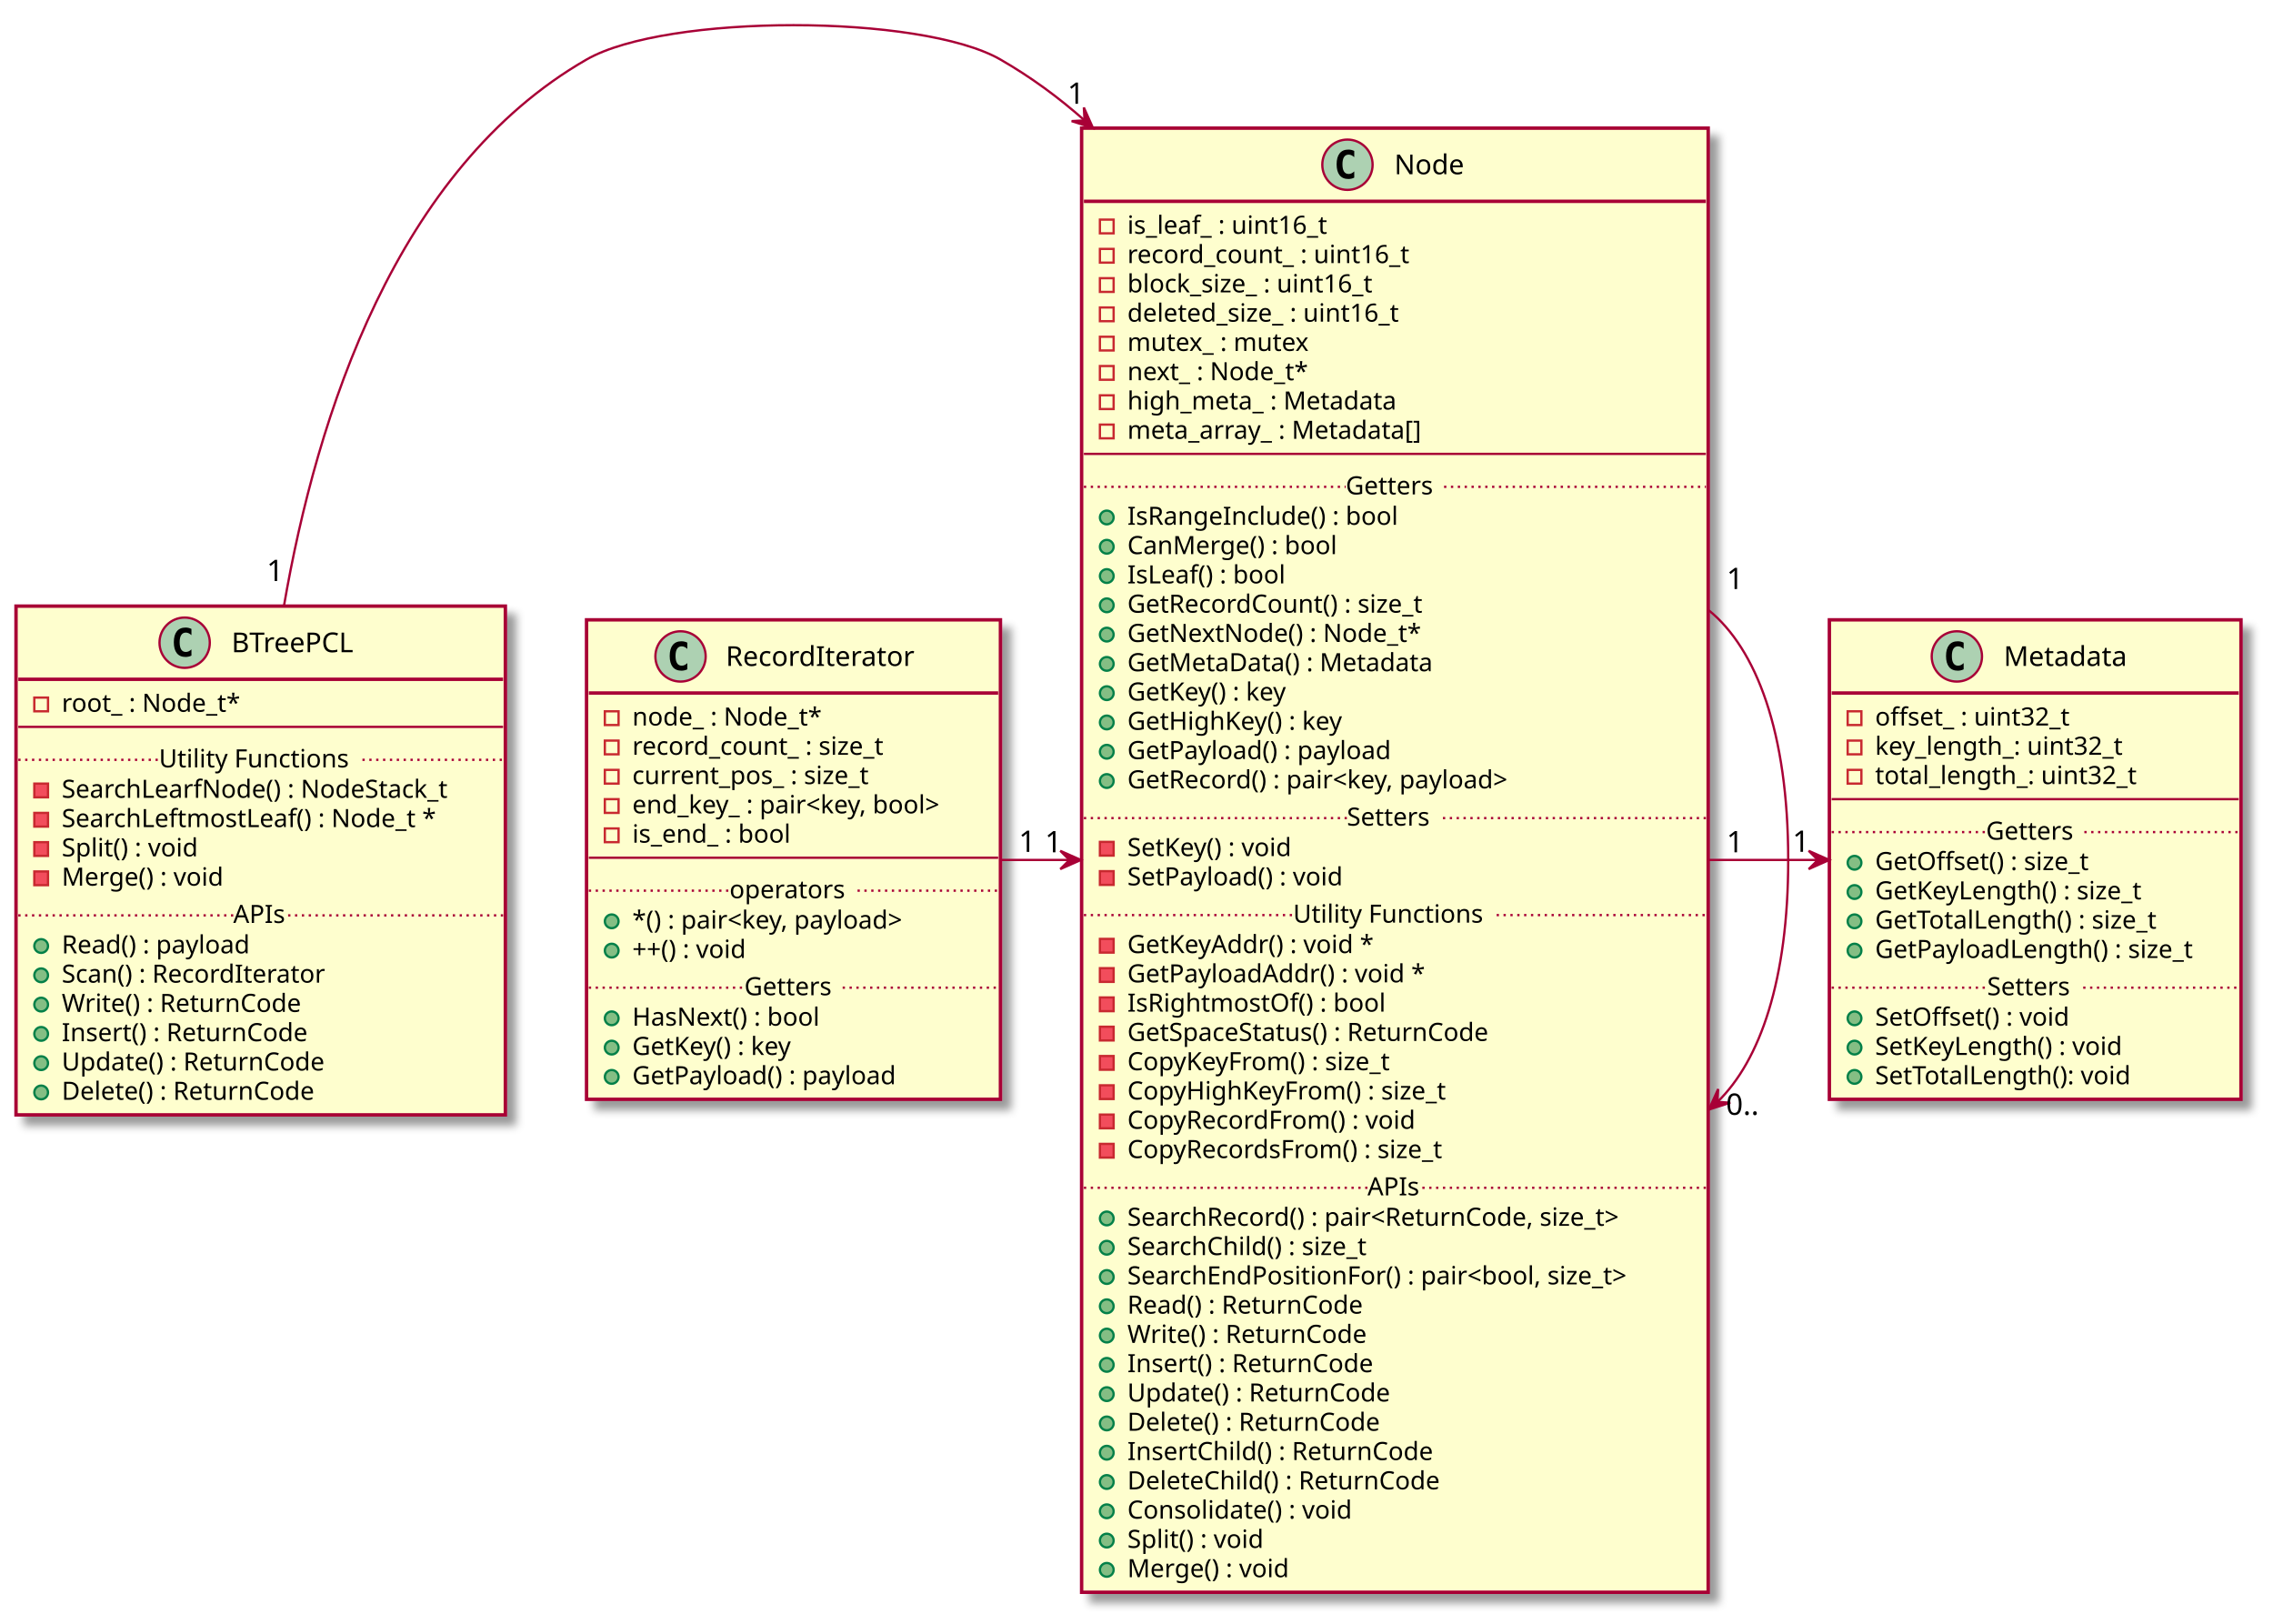
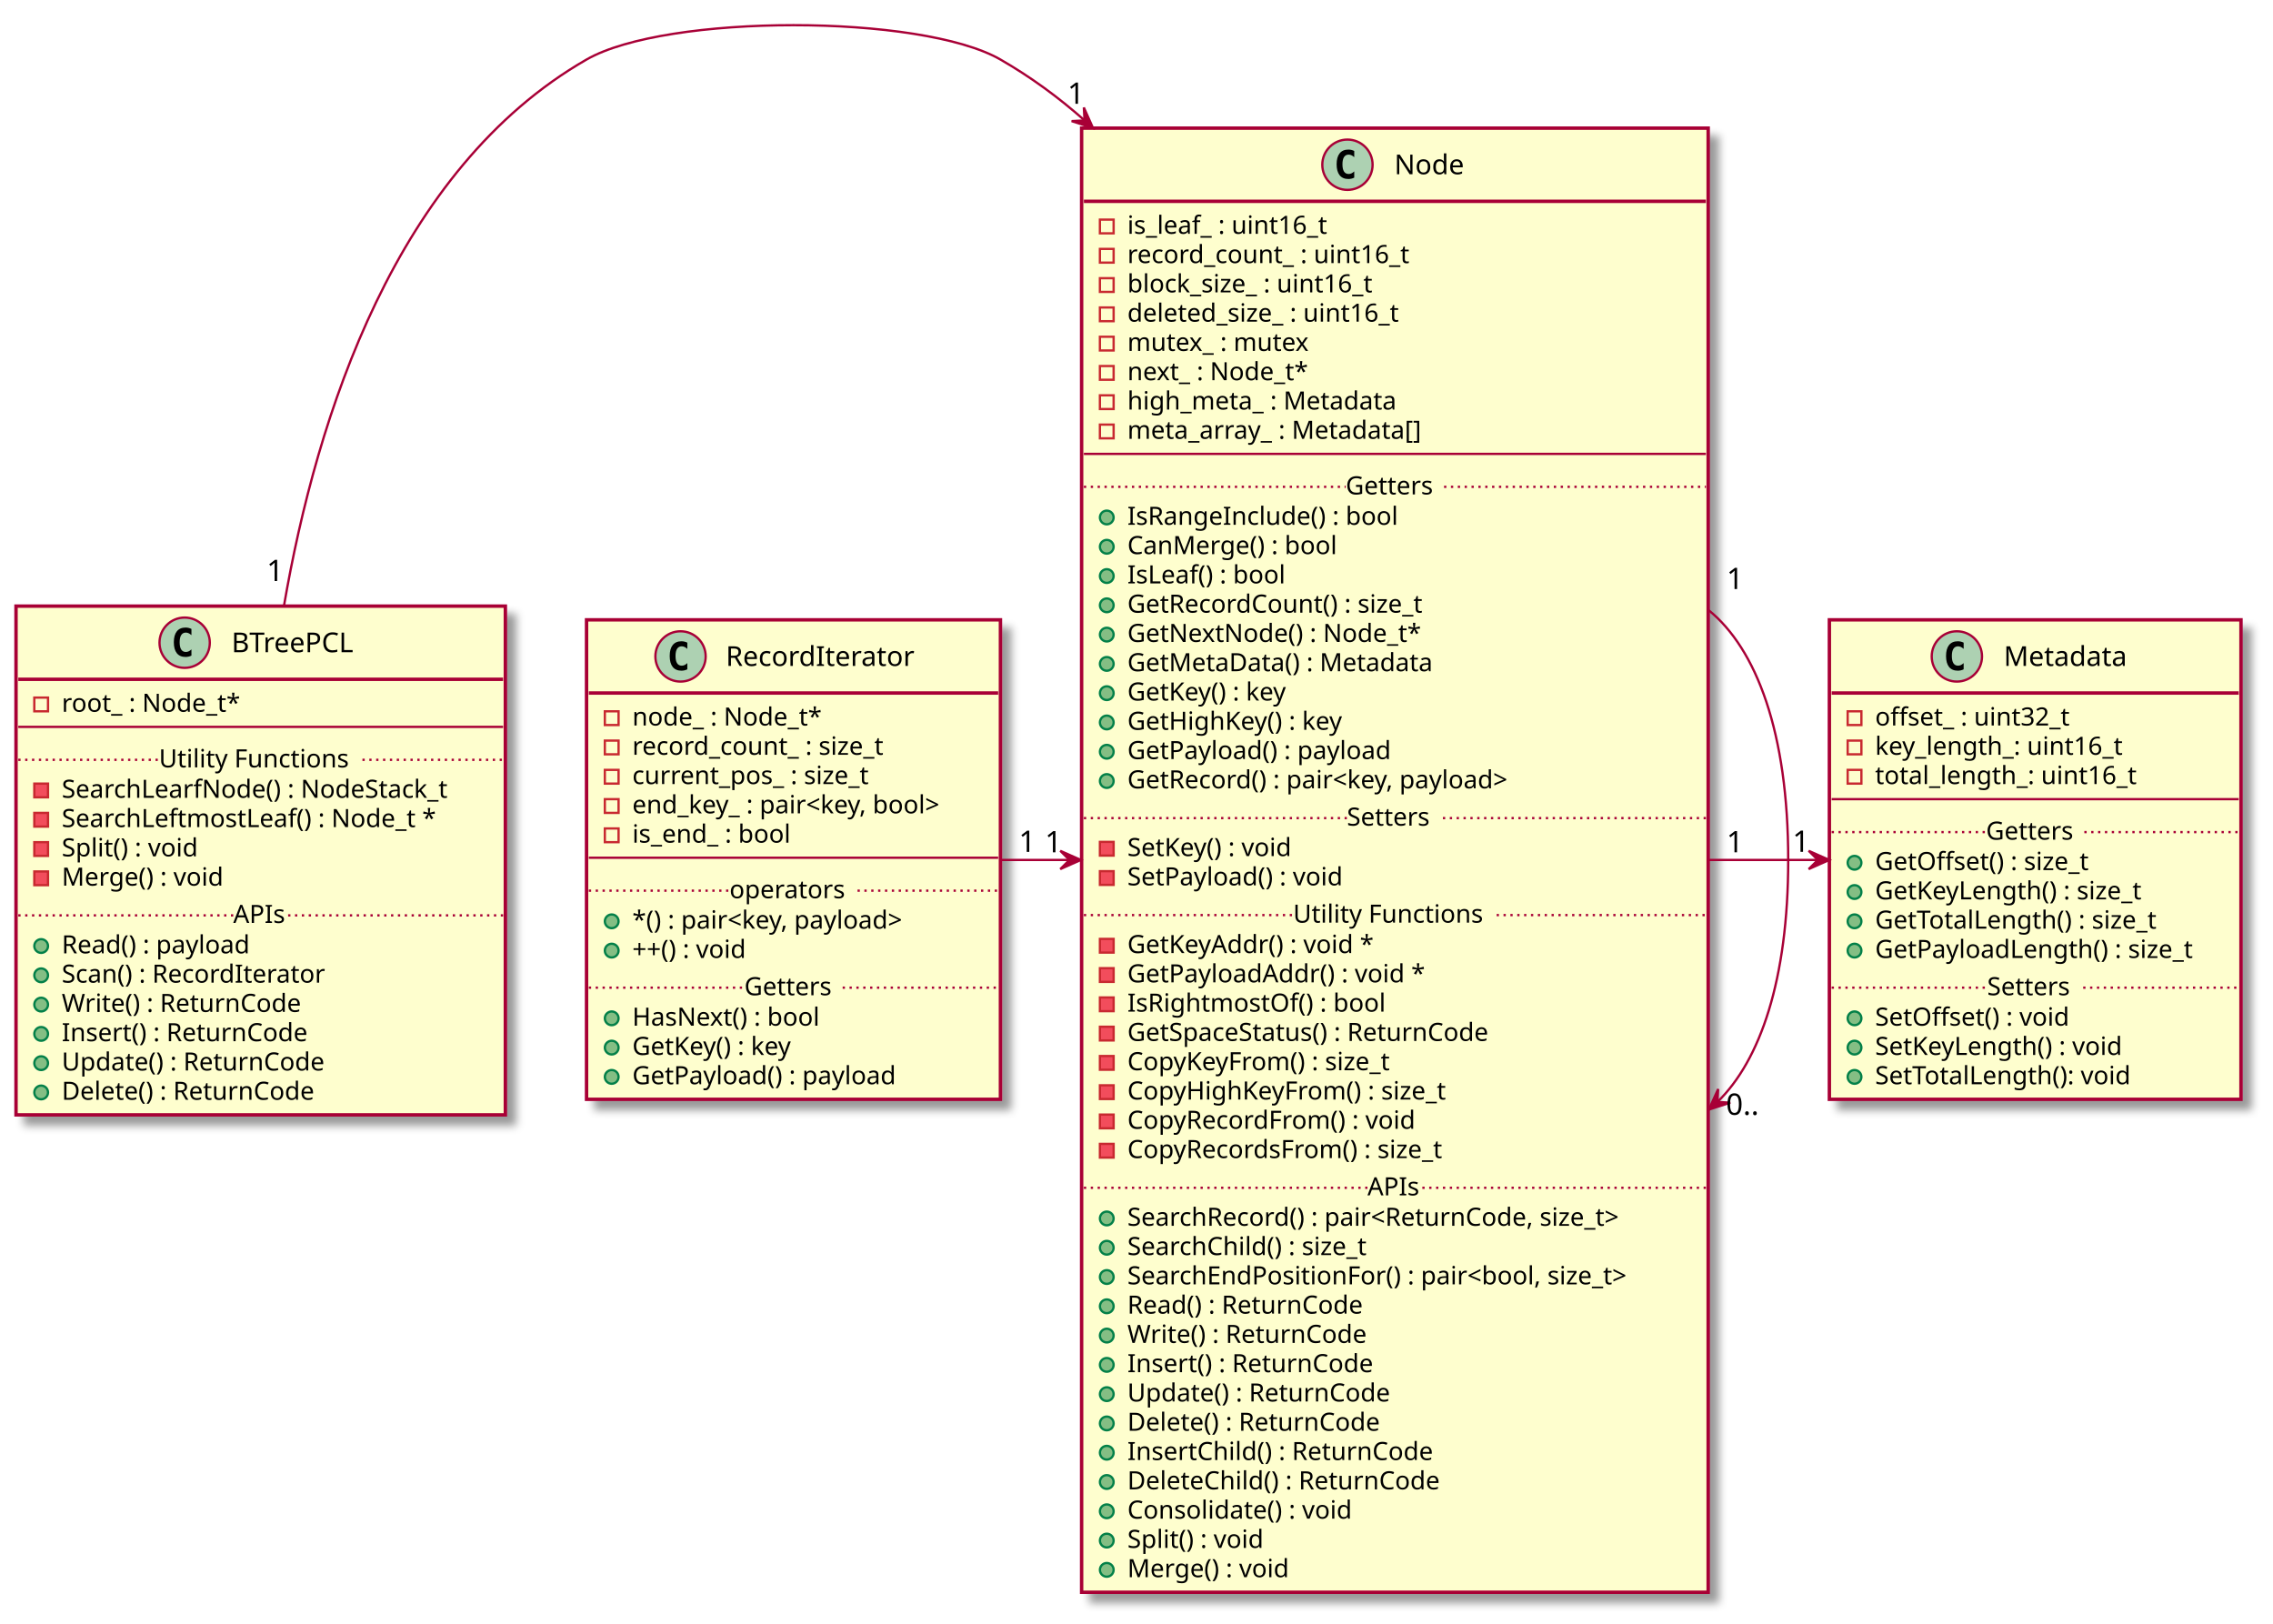
<svg xmlns="http://www.w3.org/2000/svg" contentScriptType="application/ecmascript" contentStyleType="text/css" height="710px" preserveAspectRatio="none" style="width:994px;height:710px;background:#FFFFFF;" version="1.1" viewBox="0 0 994 710" width="994px" zoomAndPan="magnify">
  <defs>
-     <filter height="300%" id="f171z1kq16rrq8" width="300%" x="-1" y="-1">
+     <filter height="300%" id="f1mho56aim13l8" width="300%" x="-1" y="-1">
      <feGaussianBlur result="blurOut" stdDeviation="2.0" />
      <feColorMatrix in="blurOut" result="blurOut2" type="matrix" values="0 0 0 0 0 0 0 0 0 0 0 0 0 0 0 0 0 0 .4 0" />
      <feOffset dx="4.0" dy="4.0" in="blurOut2" result="blurOut3" />
      <feBlend in="SourceGraphic" in2="blurOut3" mode="normal" />
    </filter>
  </defs>
  <g>
-     <rect codeLine="2" fill="#FEFECE" filter="url(#f171z1kq16rrq8)" height="222.461" id="BTreePCL" style="stroke:#A80036;stroke-width:1.5;" width="214" x="7" y="265.03" />
+     <rect codeLine="2" fill="#FEFECE" filter="url(#f1mho56aim13l8)" height="222.461" id="BTreePCL" style="stroke:#A80036;stroke-width:1.5;" width="214" x="7" y="265.03" />
    <ellipse cx="80.75" cy="281.03" fill="#ADD1B2" rx="11" ry="11" style="stroke:#A80036;stroke-width:1.0;" />
    <path d="M83.719,286.671 Q83.141,286.967 82.5,287.108 Q81.859,287.264 81.156,287.264 Q78.656,287.264 77.328,285.624 Q76.016,283.967 76.016,280.842 Q76.016,277.717 77.328,276.061 Q78.656,274.405 81.156,274.405 Q81.859,274.405 82.5,274.561 Q83.156,274.717 83.719,275.014 L83.719,277.733 Q83.094,277.155 82.5,276.889 Q81.906,276.608 81.281,276.608 Q79.938,276.608 79.25,277.686 Q78.562,278.749 78.562,280.842 Q78.562,282.936 79.25,284.014 Q79.938,285.077 81.281,285.077 Q81.906,285.077 82.5,284.811 Q83.094,284.53 83.719,283.952 L83.719,286.671 Z " fill="#000000" />
    <text fill="#000000" font-family="sans-serif" font-size="12" lengthAdjust="spacing" textLength="58" x="101.25" y="285.184">BTreePCL</text>
    <line style="stroke:#A80036;stroke-width:1.5;" x1="8" x2="220" y1="297.03" y2="297.03" />
    <rect fill="none" height="6" style="stroke:#C82930;stroke-width:1.0;" width="6" x="15" y="305.03" />
    <text fill="#000000" font-family="sans-serif" font-size="11" lengthAdjust="spacing" textLength="86" x="27" y="311.24">root_ : Node_t*</text>
    <line style="stroke:#A80036;stroke-width:1.0;" x1="8" x2="220" y1="317.835" y2="317.835" />
    <rect fill="#F24D5C" height="6" style="stroke:#C82930;stroke-width:1.0;" width="6" x="15" y="342.639" />
    <text fill="#000000" font-family="sans-serif" font-size="11" lengthAdjust="spacing" textLength="188" x="27" y="348.85">SearchLearfNode() : NodeStack_t</text>
    <rect fill="#F24D5C" height="6" style="stroke:#C82930;stroke-width:1.0;" width="6" x="15" y="355.444" />
    <text fill="#000000" font-family="sans-serif" font-size="11" lengthAdjust="spacing" textLength="183" x="27" y="361.654">SearchLeftmostLeaf() : Node_t *</text>
    <rect fill="#F24D5C" height="6" style="stroke:#C82930;stroke-width:1.0;" width="6" x="15" y="368.249" />
    <text fill="#000000" font-family="sans-serif" font-size="11" lengthAdjust="spacing" textLength="68" x="27" y="374.459">Split() : void</text>
    <rect fill="#F24D5C" height="6" style="stroke:#C82930;stroke-width:1.0;" width="6" x="15" y="381.053" />
    <text fill="#000000" font-family="sans-serif" font-size="11" lengthAdjust="spacing" textLength="78" x="27" y="387.264">Merge() : void</text>
    <line style="stroke:#A80036;stroke-width:1.0;stroke-dasharray:1.0,2.0;" x1="8" x2="69.5" y1="332.237" y2="332.237" />
    <text fill="#000000" font-family="sans-serif" font-size="11" lengthAdjust="spacing" textLength="89" x="69.5" y="335.545">Utility Functions</text>
    <line style="stroke:#A80036;stroke-width:1.0;stroke-dasharray:1.0,2.0;" x1="158.5" x2="220" y1="332.237" y2="332.237" />
    <ellipse cx="18" cy="413.663" fill="#84BE84" rx="3" ry="3" style="stroke:#038048;stroke-width:1.0;" />
    <text fill="#000000" font-family="sans-serif" font-size="11" lengthAdjust="spacing" textLength="92" x="27" y="416.873">Read() : payload</text>
    <ellipse cx="18" cy="426.467" fill="#84BE84" rx="3" ry="3" style="stroke:#038048;stroke-width:1.0;" />
    <text fill="#000000" font-family="sans-serif" font-size="11" lengthAdjust="spacing" textLength="129" x="27" y="429.678">Scan() : RecordIterator</text>
    <ellipse cx="18" cy="439.272" fill="#84BE84" rx="3" ry="3" style="stroke:#038048;stroke-width:1.0;" />
    <text fill="#000000" font-family="sans-serif" font-size="11" lengthAdjust="spacing" textLength="114" x="27" y="442.483">Write() : ReturnCode</text>
    <ellipse cx="18" cy="452.077" fill="#84BE84" rx="3" ry="3" style="stroke:#038048;stroke-width:1.0;" />
    <text fill="#000000" font-family="sans-serif" font-size="11" lengthAdjust="spacing" textLength="119" x="27" y="455.287">Insert() : ReturnCode</text>
    <ellipse cx="18" cy="464.882" fill="#84BE84" rx="3" ry="3" style="stroke:#038048;stroke-width:1.0;" />
    <text fill="#000000" font-family="sans-serif" font-size="11" lengthAdjust="spacing" textLength="126" x="27" y="468.092">Update() : ReturnCode</text>
    <ellipse cx="18" cy="477.686" fill="#84BE84" rx="3" ry="3" style="stroke:#038048;stroke-width:1.0;" />
    <text fill="#000000" font-family="sans-serif" font-size="11" lengthAdjust="spacing" textLength="122" x="27" y="480.897">Delete() : ReturnCode</text>
    <line style="stroke:#A80036;stroke-width:1.0;stroke-dasharray:1.0,2.0;" x1="8" x2="102" y1="400.26" y2="400.26" />
    <text fill="#000000" font-family="sans-serif" font-size="11" lengthAdjust="spacing" textLength="24" x="102" y="403.569">APIs</text>
    <line style="stroke:#A80036;stroke-width:1.0;stroke-dasharray:1.0,2.0;" x1="126" x2="220" y1="400.26" y2="400.26" />
-     <rect codeLine="19" fill="#FEFECE" filter="url(#f171z1kq16rrq8)" height="640.211" id="Node" style="stroke:#A80036;stroke-width:1.5;" width="274" x="473" y="56.03" />
+     <rect codeLine="19" fill="#FEFECE" filter="url(#f1mho56aim13l8)" height="640.211" id="Node" style="stroke:#A80036;stroke-width:1.5;" width="274" x="473" y="56.03" />
    <ellipse cx="589.25" cy="72.03" fill="#ADD1B2" rx="11" ry="11" style="stroke:#A80036;stroke-width:1.0;" />
    <path d="M592.219,77.671 Q591.641,77.968 591,78.108 Q590.359,78.264 589.656,78.264 Q587.156,78.264 585.828,76.624 Q584.516,74.968 584.516,71.843 Q584.516,68.718 585.828,67.061 Q587.156,65.405 589.656,65.405 Q590.359,65.405 591,65.561 Q591.656,65.718 592.219,66.014 L592.219,68.733 Q591.594,68.155 591,67.889 Q590.406,67.608 589.781,67.608 Q588.438,67.608 587.75,68.686 Q587.062,69.749 587.062,71.843 Q587.062,73.936 587.75,75.014 Q588.438,76.077 589.781,76.077 Q590.406,76.077 591,75.811 Q591.594,75.53 592.219,74.952 L592.219,77.671 Z " fill="#000000" />
    <text fill="#000000" font-family="sans-serif" font-size="12" lengthAdjust="spacing" textLength="33" x="609.75" y="76.184">Node</text>
    <line style="stroke:#A80036;stroke-width:1.5;" x1="474" x2="746" y1="88.03" y2="88.03" />
    <rect fill="none" height="6" style="stroke:#C82930;stroke-width:1.0;" width="6" x="481" y="96.03" />
    <text fill="#000000" font-family="sans-serif" font-size="11" lengthAdjust="spacing" textLength="100" x="493" y="102.24">is_leaf_ : uint16_t</text>
    <rect fill="none" height="6" style="stroke:#C82930;stroke-width:1.0;" width="6" x="481" y="108.835" />
    <text fill="#000000" font-family="sans-serif" font-size="11" lengthAdjust="spacing" textLength="137" x="493" y="115.045">record_count_ : uint16_t</text>
    <rect fill="none" height="6" style="stroke:#C82930;stroke-width:1.0;" width="6" x="481" y="121.639" />
    <text fill="#000000" font-family="sans-serif" font-size="11" lengthAdjust="spacing" textLength="120" x="493" y="127.85">block_size_ : uint16_t</text>
    <rect fill="none" height="6" style="stroke:#C82930;stroke-width:1.0;" width="6" x="481" y="134.444" />
    <text fill="#000000" font-family="sans-serif" font-size="11" lengthAdjust="spacing" textLength="133" x="493" y="140.655">deleted_size_ : uint16_t</text>
    <rect fill="none" height="6" style="stroke:#C82930;stroke-width:1.0;" width="6" x="481" y="147.249" />
    <text fill="#000000" font-family="sans-serif" font-size="11" lengthAdjust="spacing" textLength="88" x="493" y="153.459">mutex_ : mutex</text>
    <rect fill="none" height="6" style="stroke:#C82930;stroke-width:1.0;" width="6" x="481" y="160.053" />
    <text fill="#000000" font-family="sans-serif" font-size="11" lengthAdjust="spacing" textLength="87" x="493" y="166.264">next_ : Node_t*</text>
    <rect fill="none" height="6" style="stroke:#C82930;stroke-width:1.0;" width="6" x="481" y="172.858" />
    <text fill="#000000" font-family="sans-serif" font-size="11" lengthAdjust="spacing" textLength="129" x="493" y="179.069">high_meta_ : Metadata</text>
    <rect fill="none" height="6" style="stroke:#C82930;stroke-width:1.0;" width="6" x="481" y="185.663" />
    <text fill="#000000" font-family="sans-serif" font-size="11" lengthAdjust="spacing" textLength="143" x="493" y="191.873">meta_array_ : Metadata[]</text>
    <line style="stroke:#A80036;stroke-width:1.0;" x1="474" x2="746" y1="198.468" y2="198.468" />
    <ellipse cx="484" cy="226.272" fill="#84BE84" rx="3" ry="3" style="stroke:#038048;stroke-width:1.0;" />
    <text fill="#000000" font-family="sans-serif" font-size="11" lengthAdjust="spacing" textLength="129" x="493" y="229.483">IsRangeInclude() : bool</text>
    <ellipse cx="484" cy="239.077" fill="#84BE84" rx="3" ry="3" style="stroke:#038048;stroke-width:1.0;" />
    <text fill="#000000" font-family="sans-serif" font-size="11" lengthAdjust="spacing" textLength="101" x="493" y="242.287">CanMerge() : bool</text>
    <ellipse cx="484" cy="251.882" fill="#84BE84" rx="3" ry="3" style="stroke:#038048;stroke-width:1.0;" />
    <text fill="#000000" font-family="sans-serif" font-size="11" lengthAdjust="spacing" textLength="78" x="493" y="255.092">IsLeaf() : bool</text>
    <ellipse cx="484" cy="264.686" fill="#84BE84" rx="3" ry="3" style="stroke:#038048;stroke-width:1.0;" />
    <text fill="#000000" font-family="sans-serif" font-size="11" lengthAdjust="spacing" textLength="144" x="493" y="267.897">GetRecordCount() : size_t</text>
    <ellipse cx="484" cy="277.491" fill="#84BE84" rx="3" ry="3" style="stroke:#038048;stroke-width:1.0;" />
    <text fill="#000000" font-family="sans-serif" font-size="11" lengthAdjust="spacing" textLength="139" x="493" y="280.701">GetNextNode() : Node_t*</text>
    <ellipse cx="484" cy="290.296" fill="#84BE84" rx="3" ry="3" style="stroke:#038048;stroke-width:1.0;" />
    <text fill="#000000" font-family="sans-serif" font-size="11" lengthAdjust="spacing" textLength="145" x="493" y="293.506">GetMetaData() : Metadata</text>
    <ellipse cx="484" cy="303.1" fill="#84BE84" rx="3" ry="3" style="stroke:#038048;stroke-width:1.0;" />
    <text fill="#000000" font-family="sans-serif" font-size="11" lengthAdjust="spacing" textLength="79" x="493" y="306.311">GetKey() : key</text>
    <ellipse cx="484" cy="315.905" fill="#84BE84" rx="3" ry="3" style="stroke:#038048;stroke-width:1.0;" />
    <text fill="#000000" font-family="sans-serif" font-size="11" lengthAdjust="spacing" textLength="104" x="493" y="319.115">GetHighKey() : key</text>
    <ellipse cx="484" cy="328.71" fill="#84BE84" rx="3" ry="3" style="stroke:#038048;stroke-width:1.0;" />
    <text fill="#000000" font-family="sans-serif" font-size="11" lengthAdjust="spacing" textLength="128" x="493" y="331.92">GetPayload() : payload</text>
    <ellipse cx="484" cy="341.514" fill="#84BE84" rx="3" ry="3" style="stroke:#038048;stroke-width:1.0;" />
    <text fill="#000000" font-family="sans-serif" font-size="11" lengthAdjust="spacing" textLength="190" x="493" y="344.725">GetRecord() : pair&lt;key, payload&gt;</text>
    <line style="stroke:#A80036;stroke-width:1.0;stroke-dasharray:1.0,2.0;" x1="474" x2="588.5" y1="212.87" y2="212.87" />
    <text fill="#000000" font-family="sans-serif" font-size="11" lengthAdjust="spacing" textLength="43" x="588.5" y="216.178">Getters</text>
    <line style="stroke:#A80036;stroke-width:1.0;stroke-dasharray:1.0,2.0;" x1="631.5" x2="746" y1="212.87" y2="212.87" />
    <rect fill="#F24D5C" height="6" style="stroke:#C82930;stroke-width:1.0;" width="6" x="481" y="368.124" />
    <text fill="#000000" font-family="sans-serif" font-size="11" lengthAdjust="spacing" textLength="82" x="493" y="374.334">SetKey() : void</text>
    <rect fill="#F24D5C" height="6" style="stroke:#C82930;stroke-width:1.0;" width="6" x="481" y="380.928" />
    <text fill="#000000" font-family="sans-serif" font-size="11" lengthAdjust="spacing" textLength="106" x="493" y="387.139">SetPayload() : void</text>
    <line style="stroke:#A80036;stroke-width:1.0;stroke-dasharray:1.0,2.0;" x1="474" x2="589" y1="357.721" y2="357.721" />
    <text fill="#000000" font-family="sans-serif" font-size="11" lengthAdjust="spacing" textLength="42" x="589" y="361.029">Setters</text>
    <line style="stroke:#A80036;stroke-width:1.0;stroke-dasharray:1.0,2.0;" x1="631" x2="746" y1="357.721" y2="357.721" />
    <rect fill="#F24D5C" height="6" style="stroke:#C82930;stroke-width:1.0;" width="6" x="481" y="410.538" />
    <text fill="#000000" font-family="sans-serif" font-size="11" lengthAdjust="spacing" textLength="119" x="493" y="416.748">GetKeyAddr() : void *</text>
    <rect fill="#F24D5C" height="6" style="stroke:#C82930;stroke-width:1.0;" width="6" x="481" y="423.342" />
    <text fill="#000000" font-family="sans-serif" font-size="11" lengthAdjust="spacing" textLength="143" x="493" y="429.553">GetPayloadAddr() : void *</text>
    <rect fill="#F24D5C" height="6" style="stroke:#C82930;stroke-width:1.0;" width="6" x="481" y="436.147" />
    <text fill="#000000" font-family="sans-serif" font-size="11" lengthAdjust="spacing" textLength="124" x="493" y="442.358">IsRightmostOf() : bool</text>
    <rect fill="#F24D5C" height="6" style="stroke:#C82930;stroke-width:1.0;" width="6" x="481" y="448.952" />
    <text fill="#000000" font-family="sans-serif" font-size="11" lengthAdjust="spacing" textLength="178" x="493" y="455.162">GetSpaceStatus() : ReturnCode</text>
    <rect fill="#F24D5C" height="6" style="stroke:#C82930;stroke-width:1.0;" width="6" x="481" y="461.757" />
    <text fill="#000000" font-family="sans-serif" font-size="11" lengthAdjust="spacing" textLength="129" x="493" y="467.967">CopyKeyFrom() : size_t</text>
    <rect fill="#F24D5C" height="6" style="stroke:#C82930;stroke-width:1.0;" width="6" x="481" y="474.561" />
    <text fill="#000000" font-family="sans-serif" font-size="11" lengthAdjust="spacing" textLength="154" x="493" y="480.772">CopyHighKeyFrom() : size_t</text>
    <rect fill="#F24D5C" height="6" style="stroke:#C82930;stroke-width:1.0;" width="6" x="481" y="487.366" />
    <text fill="#000000" font-family="sans-serif" font-size="11" lengthAdjust="spacing" textLength="139" x="493" y="493.576">CopyRecordFrom() : void</text>
    <rect fill="#F24D5C" height="6" style="stroke:#C82930;stroke-width:1.0;" width="6" x="481" y="500.171" />
    <text fill="#000000" font-family="sans-serif" font-size="11" lengthAdjust="spacing" textLength="155" x="493" y="506.381">CopyRecordsFrom() : size_t</text>
    <line style="stroke:#A80036;stroke-width:1.0;stroke-dasharray:1.0,2.0;" x1="474" x2="565.5" y1="400.135" y2="400.135" />
    <text fill="#000000" font-family="sans-serif" font-size="11" lengthAdjust="spacing" textLength="89" x="565.5" y="403.444">Utility Functions</text>
    <line style="stroke:#A80036;stroke-width:1.0;stroke-dasharray:1.0,2.0;" x1="654.5" x2="746" y1="400.135" y2="400.135" />
    <ellipse cx="484" cy="532.78" fill="#84BE84" rx="3" ry="3" style="stroke:#038048;stroke-width:1.0;" />
    <text fill="#000000" font-family="sans-serif" font-size="11" lengthAdjust="spacing" textLength="245" x="493" y="535.99">SearchRecord() : pair&lt;ReturnCode, size_t&gt;</text>
    <ellipse cx="484" cy="545.585" fill="#84BE84" rx="3" ry="3" style="stroke:#038048;stroke-width:1.0;" />
    <text fill="#000000" font-family="sans-serif" font-size="11" lengthAdjust="spacing" textLength="120" x="493" y="548.795">SearchChild() : size_t</text>
    <ellipse cx="484" cy="558.389" fill="#84BE84" rx="3" ry="3" style="stroke:#038048;stroke-width:1.0;" />
    <text fill="#000000" font-family="sans-serif" font-size="11" lengthAdjust="spacing" textLength="248" x="493" y="561.6">SearchEndPositionFor() : pair&lt;bool, size_t&gt;</text>
    <ellipse cx="484" cy="571.194" fill="#84BE84" rx="3" ry="3" style="stroke:#038048;stroke-width:1.0;" />
    <text fill="#000000" font-family="sans-serif" font-size="11" lengthAdjust="spacing" textLength="114" x="493" y="574.404">Read() : ReturnCode</text>
    <ellipse cx="484" cy="583.999" fill="#84BE84" rx="3" ry="3" style="stroke:#038048;stroke-width:1.0;" />
    <text fill="#000000" font-family="sans-serif" font-size="11" lengthAdjust="spacing" textLength="114" x="493" y="587.209">Write() : ReturnCode</text>
    <ellipse cx="484" cy="596.803" fill="#84BE84" rx="3" ry="3" style="stroke:#038048;stroke-width:1.0;" />
    <text fill="#000000" font-family="sans-serif" font-size="11" lengthAdjust="spacing" textLength="119" x="493" y="600.014">Insert() : ReturnCode</text>
    <ellipse cx="484" cy="609.608" fill="#84BE84" rx="3" ry="3" style="stroke:#038048;stroke-width:1.0;" />
    <text fill="#000000" font-family="sans-serif" font-size="11" lengthAdjust="spacing" textLength="126" x="493" y="612.819">Update() : ReturnCode</text>
    <ellipse cx="484" cy="622.413" fill="#84BE84" rx="3" ry="3" style="stroke:#038048;stroke-width:1.0;" />
    <text fill="#000000" font-family="sans-serif" font-size="11" lengthAdjust="spacing" textLength="122" x="493" y="625.623">Delete() : ReturnCode</text>
    <ellipse cx="484" cy="635.217" fill="#84BE84" rx="3" ry="3" style="stroke:#038048;stroke-width:1.0;" />
    <text fill="#000000" font-family="sans-serif" font-size="11" lengthAdjust="spacing" textLength="147" x="493" y="638.428">InsertChild() : ReturnCode</text>
    <ellipse cx="484" cy="648.022" fill="#84BE84" rx="3" ry="3" style="stroke:#038048;stroke-width:1.0;" />
    <text fill="#000000" font-family="sans-serif" font-size="11" lengthAdjust="spacing" textLength="150" x="493" y="651.233">DeleteChild() : ReturnCode</text>
    <ellipse cx="484" cy="660.827" fill="#84BE84" rx="3" ry="3" style="stroke:#038048;stroke-width:1.0;" />
    <text fill="#000000" font-family="sans-serif" font-size="11" lengthAdjust="spacing" textLength="110" x="493" y="664.037">Consolidate() : void</text>
    <ellipse cx="484" cy="673.632" fill="#84BE84" rx="3" ry="3" style="stroke:#038048;stroke-width:1.0;" />
    <text fill="#000000" font-family="sans-serif" font-size="11" lengthAdjust="spacing" textLength="68" x="493" y="676.842">Split() : void</text>
    <ellipse cx="484" cy="686.436" fill="#84BE84" rx="3" ry="3" style="stroke:#038048;stroke-width:1.0;" />
    <text fill="#000000" font-family="sans-serif" font-size="11" lengthAdjust="spacing" textLength="78" x="493" y="689.647">Merge() : void</text>
    <line style="stroke:#A80036;stroke-width:1.0;stroke-dasharray:1.0,2.0;" x1="474" x2="598" y1="519.378" y2="519.378" />
    <text fill="#000000" font-family="sans-serif" font-size="11" lengthAdjust="spacing" textLength="24" x="598" y="522.686">APIs</text>
    <line style="stroke:#A80036;stroke-width:1.0;stroke-dasharray:1.0,2.0;" x1="622" x2="746" y1="519.378" y2="519.378" />
-     <rect codeLine="68" fill="#FEFECE" filter="url(#f171z1kq16rrq8)" height="209.656" id="Metadata" style="stroke:#A80036;stroke-width:1.5;" width="180" x="800" y="271.03" />
+     <rect codeLine="68" fill="#FEFECE" filter="url(#f1mho56aim13l8)" height="209.656" id="Metadata" style="stroke:#A80036;stroke-width:1.5;" width="180" x="800" y="271.03" />
    <ellipse cx="855.75" cy="287.03" fill="#ADD1B2" rx="11" ry="11" style="stroke:#A80036;stroke-width:1.0;" />
    <path d="M858.719,292.671 Q858.141,292.967 857.5,293.108 Q856.859,293.264 856.156,293.264 Q853.656,293.264 852.328,291.624 Q851.016,289.967 851.016,286.842 Q851.016,283.717 852.328,282.061 Q853.656,280.405 856.156,280.405 Q856.859,280.405 857.5,280.561 Q858.156,280.717 858.719,281.014 L858.719,283.733 Q858.094,283.155 857.5,282.889 Q856.906,282.608 856.281,282.608 Q854.938,282.608 854.25,283.686 Q853.562,284.749 853.562,286.842 Q853.562,288.936 854.25,290.014 Q854.938,291.077 856.281,291.077 Q856.906,291.077 857.5,290.811 Q858.094,290.53 858.719,289.952 L858.719,292.671 Z " fill="#000000" />
    <text fill="#000000" font-family="sans-serif" font-size="12" lengthAdjust="spacing" textLength="60" x="876.25" y="291.184">Metadata</text>
    <line style="stroke:#A80036;stroke-width:1.5;" x1="801" x2="979" y1="303.03" y2="303.03" />
    <rect fill="none" height="6" style="stroke:#C82930;stroke-width:1.0;" width="6" x="808" y="311.03" />
    <text fill="#000000" font-family="sans-serif" font-size="11" lengthAdjust="spacing" textLength="96" x="820" y="317.24">offset_ : uint32_t</text>
    <rect fill="none" height="6" style="stroke:#C82930;stroke-width:1.0;" width="6" x="808" y="323.835" />
-     <text fill="#000000" font-family="sans-serif" font-size="11" lengthAdjust="spacing" textLength="119" x="820" y="330.045">key_length_: uint32_t</text>
+     <text fill="#000000" font-family="sans-serif" font-size="11" lengthAdjust="spacing" textLength="119" x="820" y="330.045">key_length_: uint16_t</text>
    <rect fill="none" height="6" style="stroke:#C82930;stroke-width:1.0;" width="6" x="808" y="336.639" />
-     <text fill="#000000" font-family="sans-serif" font-size="11" lengthAdjust="spacing" textLength="125" x="820" y="342.85">total_length_: uint32_t</text>
+     <text fill="#000000" font-family="sans-serif" font-size="11" lengthAdjust="spacing" textLength="125" x="820" y="342.85">total_length_: uint16_t</text>
    <line style="stroke:#A80036;stroke-width:1.0;" x1="801" x2="979" y1="349.444" y2="349.444" />
    <ellipse cx="811" cy="377.249" fill="#84BE84" rx="3" ry="3" style="stroke:#038048;stroke-width:1.0;" />
    <text fill="#000000" font-family="sans-serif" font-size="11" lengthAdjust="spacing" textLength="107" x="820" y="380.459">GetOffset() : size_t</text>
    <ellipse cx="811" cy="390.053" fill="#84BE84" rx="3" ry="3" style="stroke:#038048;stroke-width:1.0;" />
    <text fill="#000000" font-family="sans-serif" font-size="11" lengthAdjust="spacing" textLength="130" x="820" y="393.264">GetKeyLength() : size_t</text>
    <ellipse cx="811" cy="402.858" fill="#84BE84" rx="3" ry="3" style="stroke:#038048;stroke-width:1.0;" />
    <text fill="#000000" font-family="sans-serif" font-size="11" lengthAdjust="spacing" textLength="138" x="820" y="406.069">GetTotalLength() : size_t</text>
    <ellipse cx="811" cy="415.663" fill="#84BE84" rx="3" ry="3" style="stroke:#038048;stroke-width:1.0;" />
    <text fill="#000000" font-family="sans-serif" font-size="11" lengthAdjust="spacing" textLength="154" x="820" y="418.873">GetPayloadLength() : size_t</text>
    <line style="stroke:#A80036;stroke-width:1.0;stroke-dasharray:1.0,2.0;" x1="801" x2="868.5" y1="363.846" y2="363.846" />
    <text fill="#000000" font-family="sans-serif" font-size="11" lengthAdjust="spacing" textLength="43" x="868.5" y="367.154">Getters</text>
    <line style="stroke:#A80036;stroke-width:1.0;stroke-dasharray:1.0,2.0;" x1="911.5" x2="979" y1="363.846" y2="363.846" />
    <ellipse cx="811" cy="445.272" fill="#84BE84" rx="3" ry="3" style="stroke:#038048;stroke-width:1.0;" />
    <text fill="#000000" font-family="sans-serif" font-size="11" lengthAdjust="spacing" textLength="97" x="820" y="448.483">SetOffset() : void</text>
    <ellipse cx="811" cy="458.077" fill="#84BE84" rx="3" ry="3" style="stroke:#038048;stroke-width:1.0;" />
    <text fill="#000000" font-family="sans-serif" font-size="11" lengthAdjust="spacing" textLength="120" x="820" y="461.287">SetKeyLength() : void</text>
    <ellipse cx="811" cy="470.882" fill="#84BE84" rx="3" ry="3" style="stroke:#038048;stroke-width:1.0;" />
    <text fill="#000000" font-family="sans-serif" font-size="11" lengthAdjust="spacing" textLength="124" x="820" y="474.092">SetTotalLength(): void</text>
    <line style="stroke:#A80036;stroke-width:1.0;stroke-dasharray:1.0,2.0;" x1="801" x2="869" y1="431.87" y2="431.87" />
    <text fill="#000000" font-family="sans-serif" font-size="11" lengthAdjust="spacing" textLength="42" x="869" y="435.178">Setters</text>
    <line style="stroke:#A80036;stroke-width:1.0;stroke-dasharray:1.0,2.0;" x1="911" x2="979" y1="431.87" y2="431.87" />
-     <rect codeLine="84" fill="#FEFECE" filter="url(#f171z1kq16rrq8)" height="209.656" id="RecordIterator" style="stroke:#A80036;stroke-width:1.5;" width="181" x="256.5" y="271.03" />
+     <rect codeLine="84" fill="#FEFECE" filter="url(#f1mho56aim13l8)" height="209.656" id="RecordIterator" style="stroke:#A80036;stroke-width:1.5;" width="181" x="256.5" y="271.03" />
    <ellipse cx="297.6" cy="287.03" fill="#ADD1B2" rx="11" ry="11" style="stroke:#A80036;stroke-width:1.0;" />
    <path d="M300.569,292.671 Q299.991,292.967 299.35,293.108 Q298.709,293.264 298.006,293.264 Q295.506,293.264 294.178,291.624 Q292.866,289.967 292.866,286.842 Q292.866,283.717 294.178,282.061 Q295.506,280.405 298.006,280.405 Q298.709,280.405 299.35,280.561 Q300.006,280.717 300.569,281.014 L300.569,283.733 Q299.944,283.155 299.35,282.889 Q298.756,282.608 298.131,282.608 Q296.788,282.608 296.1,283.686 Q295.413,284.749 295.413,286.842 Q295.413,288.936 296.1,290.014 Q296.788,291.077 298.131,291.077 Q298.756,291.077 299.35,290.811 Q299.944,290.53 300.569,289.952 L300.569,292.671 Z " fill="#000000" />
    <text fill="#000000" font-family="sans-serif" font-size="12" lengthAdjust="spacing" textLength="91" x="317.4" y="291.184">RecordIterator</text>
    <line style="stroke:#A80036;stroke-width:1.5;" x1="257.5" x2="436.5" y1="303.03" y2="303.03" />
    <rect fill="none" height="6" style="stroke:#C82930;stroke-width:1.0;" width="6" x="264.5" y="311.03" />
    <text fill="#000000" font-family="sans-serif" font-size="11" lengthAdjust="spacing" textLength="91" x="276.5" y="317.24">node_ : Node_t*</text>
    <rect fill="none" height="6" style="stroke:#C82930;stroke-width:1.0;" width="6" x="264.5" y="323.835" />
    <text fill="#000000" font-family="sans-serif" font-size="11" lengthAdjust="spacing" textLength="124" x="276.5" y="330.045">record_count_ : size_t</text>
    <rect fill="none" height="6" style="stroke:#C82930;stroke-width:1.0;" width="6" x="264.5" y="336.639" />
    <text fill="#000000" font-family="sans-serif" font-size="11" lengthAdjust="spacing" textLength="118" x="276.5" y="342.85">current_pos_ : size_t</text>
    <rect fill="none" height="6" style="stroke:#C82930;stroke-width:1.0;" width="6" x="264.5" y="349.444" />
    <text fill="#000000" font-family="sans-serif" font-size="11" lengthAdjust="spacing" textLength="155" x="276.5" y="355.654">end_key_ : pair&lt;key, bool&gt;</text>
    <rect fill="none" height="6" style="stroke:#C82930;stroke-width:1.0;" width="6" x="264.5" y="362.249" />
    <text fill="#000000" font-family="sans-serif" font-size="11" lengthAdjust="spacing" textLength="79" x="276.5" y="368.459">is_end_ : bool</text>
    <line style="stroke:#A80036;stroke-width:1.0;" x1="257.5" x2="436.5" y1="375.053" y2="375.053" />
    <ellipse cx="267.5" cy="402.858" fill="#84BE84" rx="3" ry="3" style="stroke:#038048;stroke-width:1.0;" />
    <text fill="#000000" font-family="sans-serif" font-size="11" lengthAdjust="spacing" textLength="137" x="276.5" y="406.069">*() : pair&lt;key, payload&gt;</text>
    <ellipse cx="267.5" cy="415.663" fill="#84BE84" rx="3" ry="3" style="stroke:#038048;stroke-width:1.0;" />
    <text fill="#000000" font-family="sans-serif" font-size="11" lengthAdjust="spacing" textLength="61" x="276.5" y="418.873">++() : void</text>
    <line style="stroke:#A80036;stroke-width:1.0;stroke-dasharray:1.0,2.0;" x1="257.5" x2="319" y1="389.456" y2="389.456" />
    <text fill="#000000" font-family="sans-serif" font-size="11" lengthAdjust="spacing" textLength="56" x="319" y="392.764">operators</text>
    <line style="stroke:#A80036;stroke-width:1.0;stroke-dasharray:1.0,2.0;" x1="375" x2="436.5" y1="389.456" y2="389.456" />
    <ellipse cx="267.5" cy="445.272" fill="#84BE84" rx="3" ry="3" style="stroke:#038048;stroke-width:1.0;" />
    <text fill="#000000" font-family="sans-serif" font-size="11" lengthAdjust="spacing" textLength="91" x="276.5" y="448.483">HasNext() : bool</text>
    <ellipse cx="267.5" cy="458.077" fill="#84BE84" rx="3" ry="3" style="stroke:#038048;stroke-width:1.0;" />
    <text fill="#000000" font-family="sans-serif" font-size="11" lengthAdjust="spacing" textLength="79" x="276.5" y="461.287">GetKey() : key</text>
    <ellipse cx="267.5" cy="470.882" fill="#84BE84" rx="3" ry="3" style="stroke:#038048;stroke-width:1.0;" />
    <text fill="#000000" font-family="sans-serif" font-size="11" lengthAdjust="spacing" textLength="128" x="276.5" y="474.092">GetPayload() : payload</text>
    <line style="stroke:#A80036;stroke-width:1.0;stroke-dasharray:1.0,2.0;" x1="257.5" x2="325.5" y1="431.87" y2="431.87" />
    <text fill="#000000" font-family="sans-serif" font-size="11" lengthAdjust="spacing" textLength="43" x="325.5" y="435.178">Getters</text>
    <line style="stroke:#A80036;stroke-width:1.0;stroke-dasharray:1.0,2.0;" x1="368.5" x2="436.5" y1="431.87" y2="431.87" />
    <path codeLine="100" d="M124.17,264.98 C138.53,181.6 173.16,73.9 256.5,26.03 C291.38,6 402.62,6 437.5,26.03 C450.69,33.61 462.9,42.55 474.19,52.56 " fill="none" id="BTreePCL-to-Node" style="stroke:#A80036;stroke-width:1.0;" />
    <polygon fill="#A80036" points="477.99,56,473.976,47.006,474.274,52.655,468.625,52.953,477.99,56" style="stroke:#A80036;stroke-width:1.0;" />
    <text fill="#000000" font-family="sans-serif" font-size="13" lengthAdjust="spacing" textLength="8" x="116.585" y="254.071">1</text>
    <text fill="#000000" font-family="sans-serif" font-size="13" lengthAdjust="spacing" textLength="8" x="466.802" y="45.389">1</text>
    <path codeLine="101" d="M747.27,376.03 C763.04,376.03 778.82,376.03 794.6,376.03 " fill="none" id="Node-to-Metadata" style="stroke:#A80036;stroke-width:1.0;" />
    <polygon fill="#A80036" points="799.95,376.03,790.95,372.03,794.95,376.03,790.95,380.03,799.95,376.03" style="stroke:#A80036;stroke-width:1.0;" />
    <text fill="#000000" font-family="sans-serif" font-size="13" lengthAdjust="spacing" textLength="8" x="754.996" y="372.685">1</text>
    <text fill="#000000" font-family="sans-serif" font-size="13" lengthAdjust="spacing" textLength="8" x="783.868" y="372.473">1</text>
    <path codeLine="102" d="M747.3,266.89 C767.98,283.71 782,320.09 782,376.03 C782,428.47 769.68,463.72 751.1,481.79 " fill="none" id="Node-to-Node" style="stroke:#A80036;stroke-width:1.0;" />
    <polygon fill="#A80036" points="747.3,485.17,756.678,482.16,751.03,481.84,751.35,476.192,747.3,485.17" style="stroke:#A80036;stroke-width:1.0;" />
    <text fill="#000000" font-family="sans-serif" font-size="13" lengthAdjust="spacing" textLength="8" x="755.027" y="257.576">1</text>
    <text fill="#000000" font-family="sans-serif" font-size="13" lengthAdjust="spacing" textLength="16" x="754.792" y="487.476">0..</text>
    <path codeLine="103" d="M437.66,376.03 C447.6,376.03 457.54,376.03 467.47,376.03 " fill="none" id="RecordIterator-to-Node" style="stroke:#A80036;stroke-width:1.0;" />
    <polygon fill="#A80036" points="472.67,376.03,463.67,372.03,467.67,376.03,463.67,380.03,472.67,376.03" style="stroke:#A80036;stroke-width:1.0;" />
    <text fill="#000000" font-family="sans-serif" font-size="13" lengthAdjust="spacing" textLength="8" x="445.499" y="372.495">1</text>
    <text fill="#000000" font-family="sans-serif" font-size="13" lengthAdjust="spacing" textLength="8" x="456.941" y="372.685">1</text>
  </g>
</svg>
